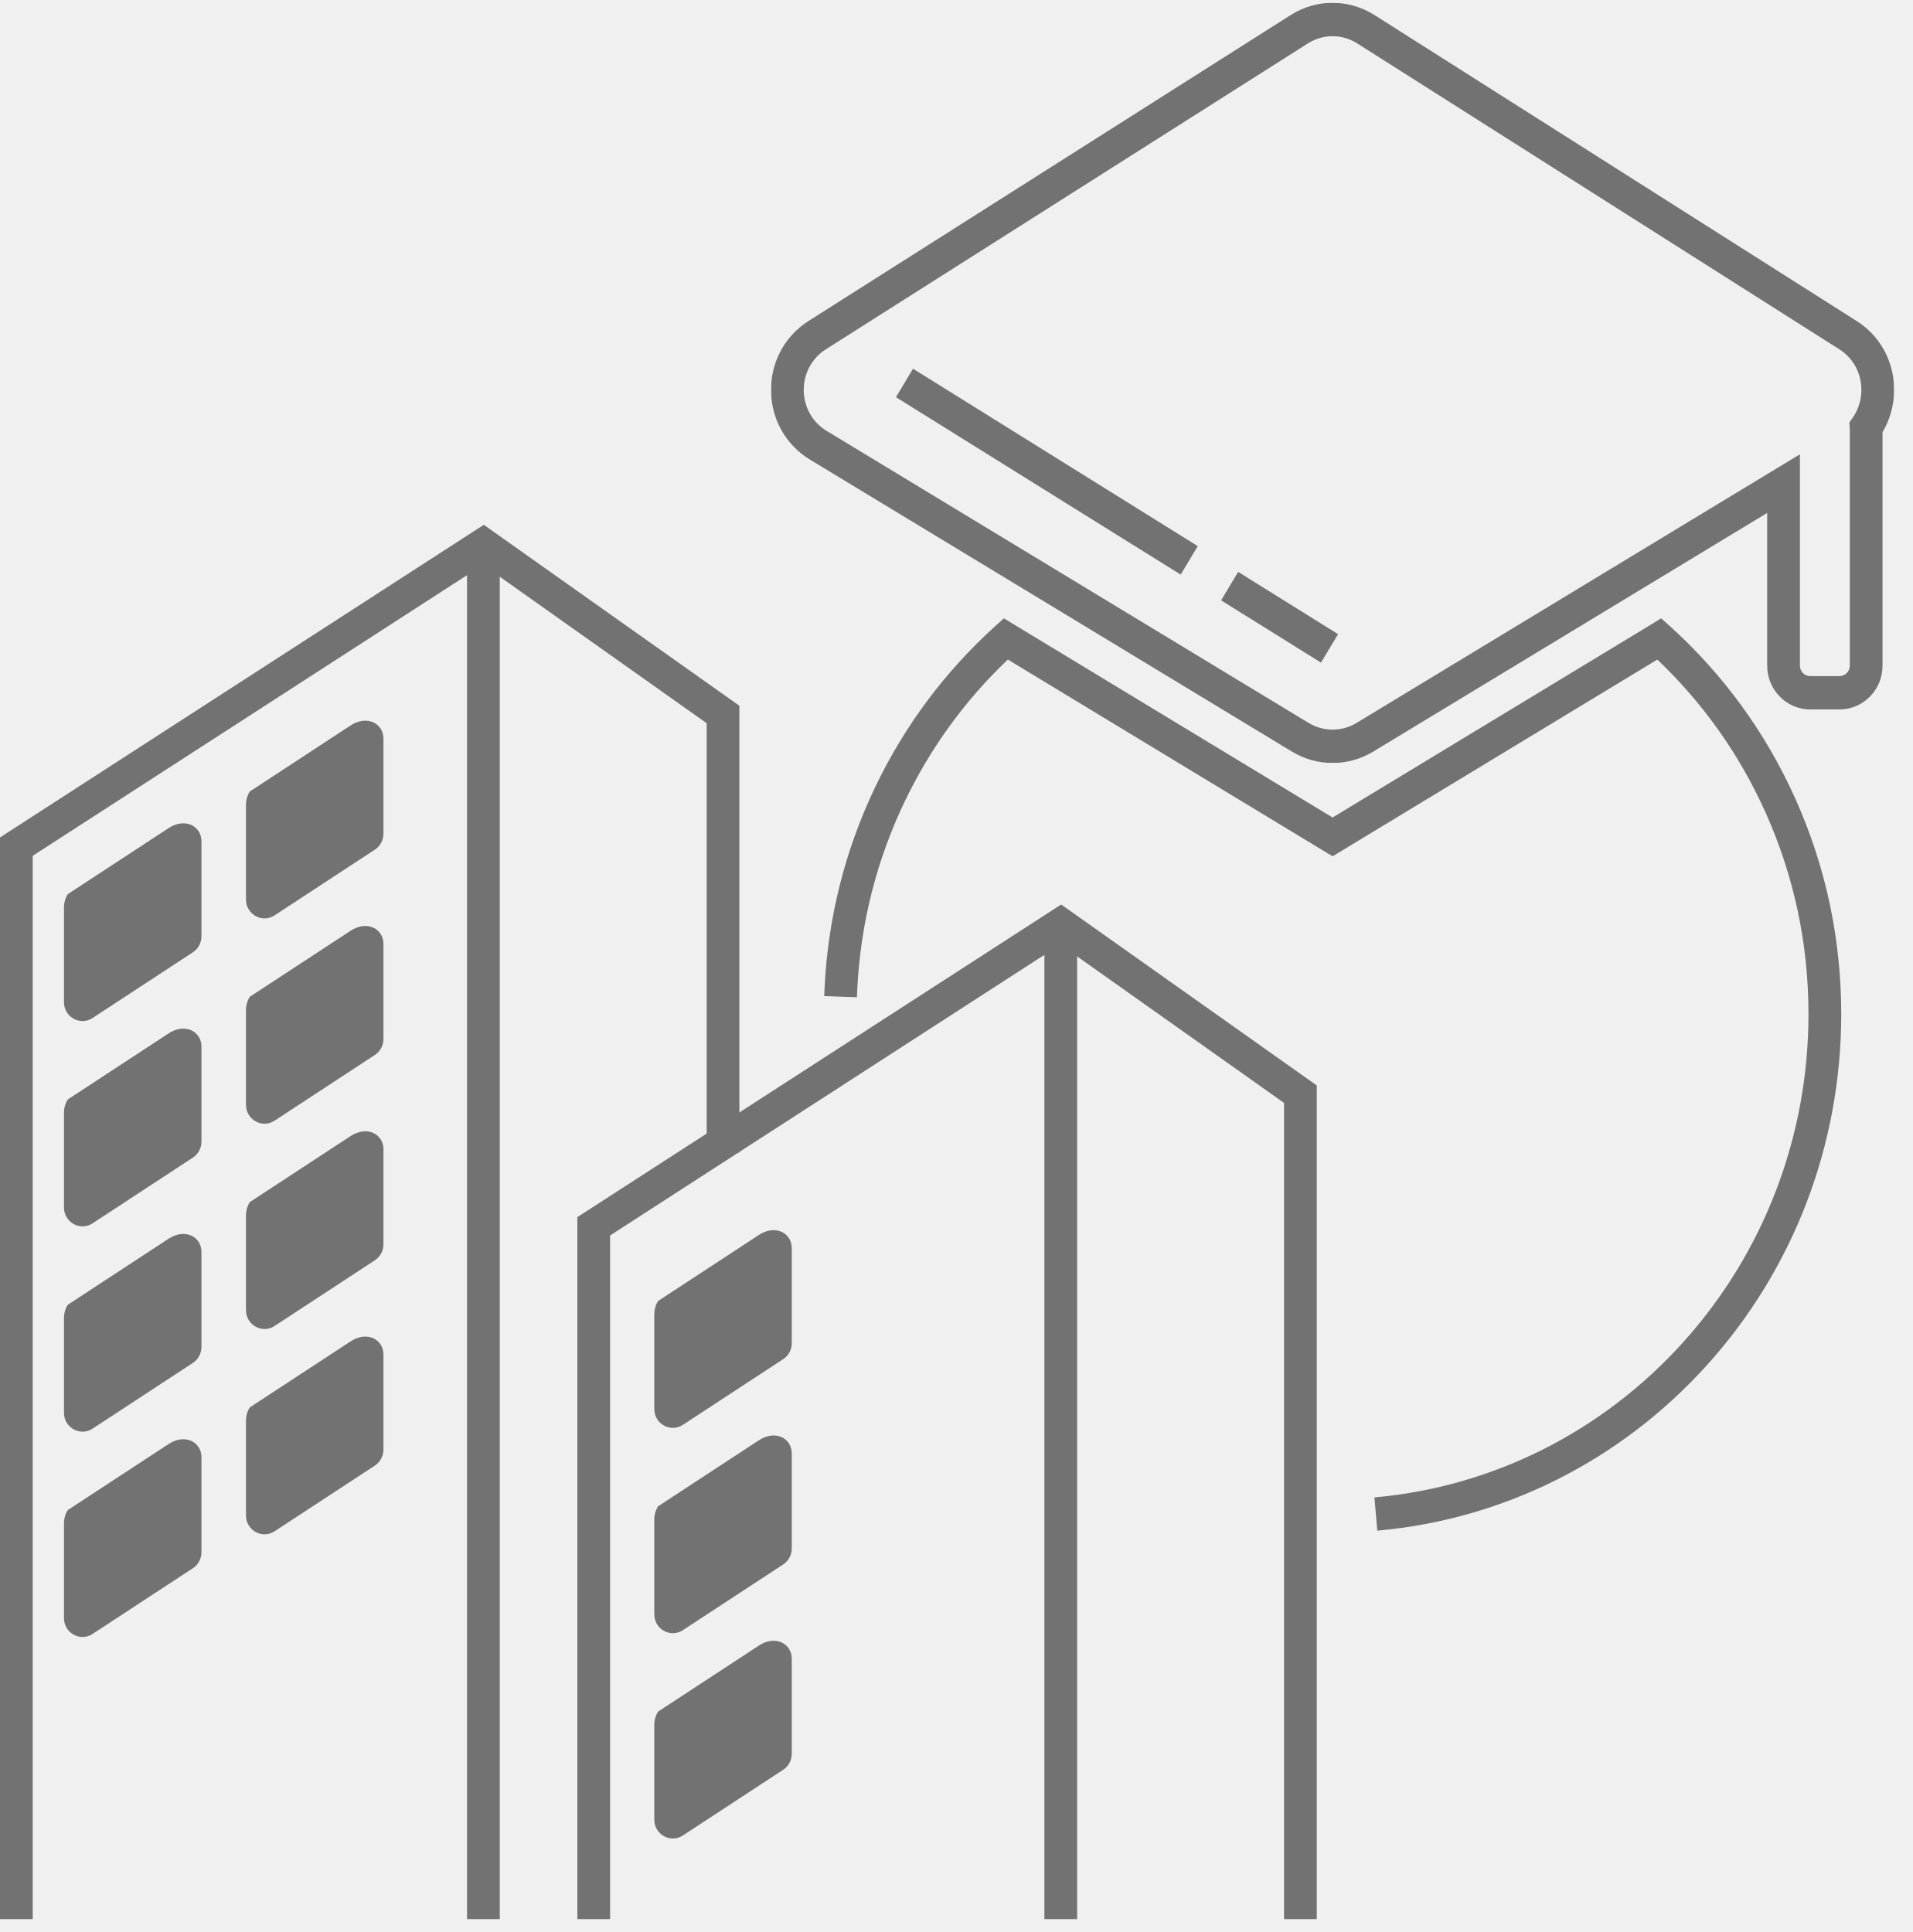
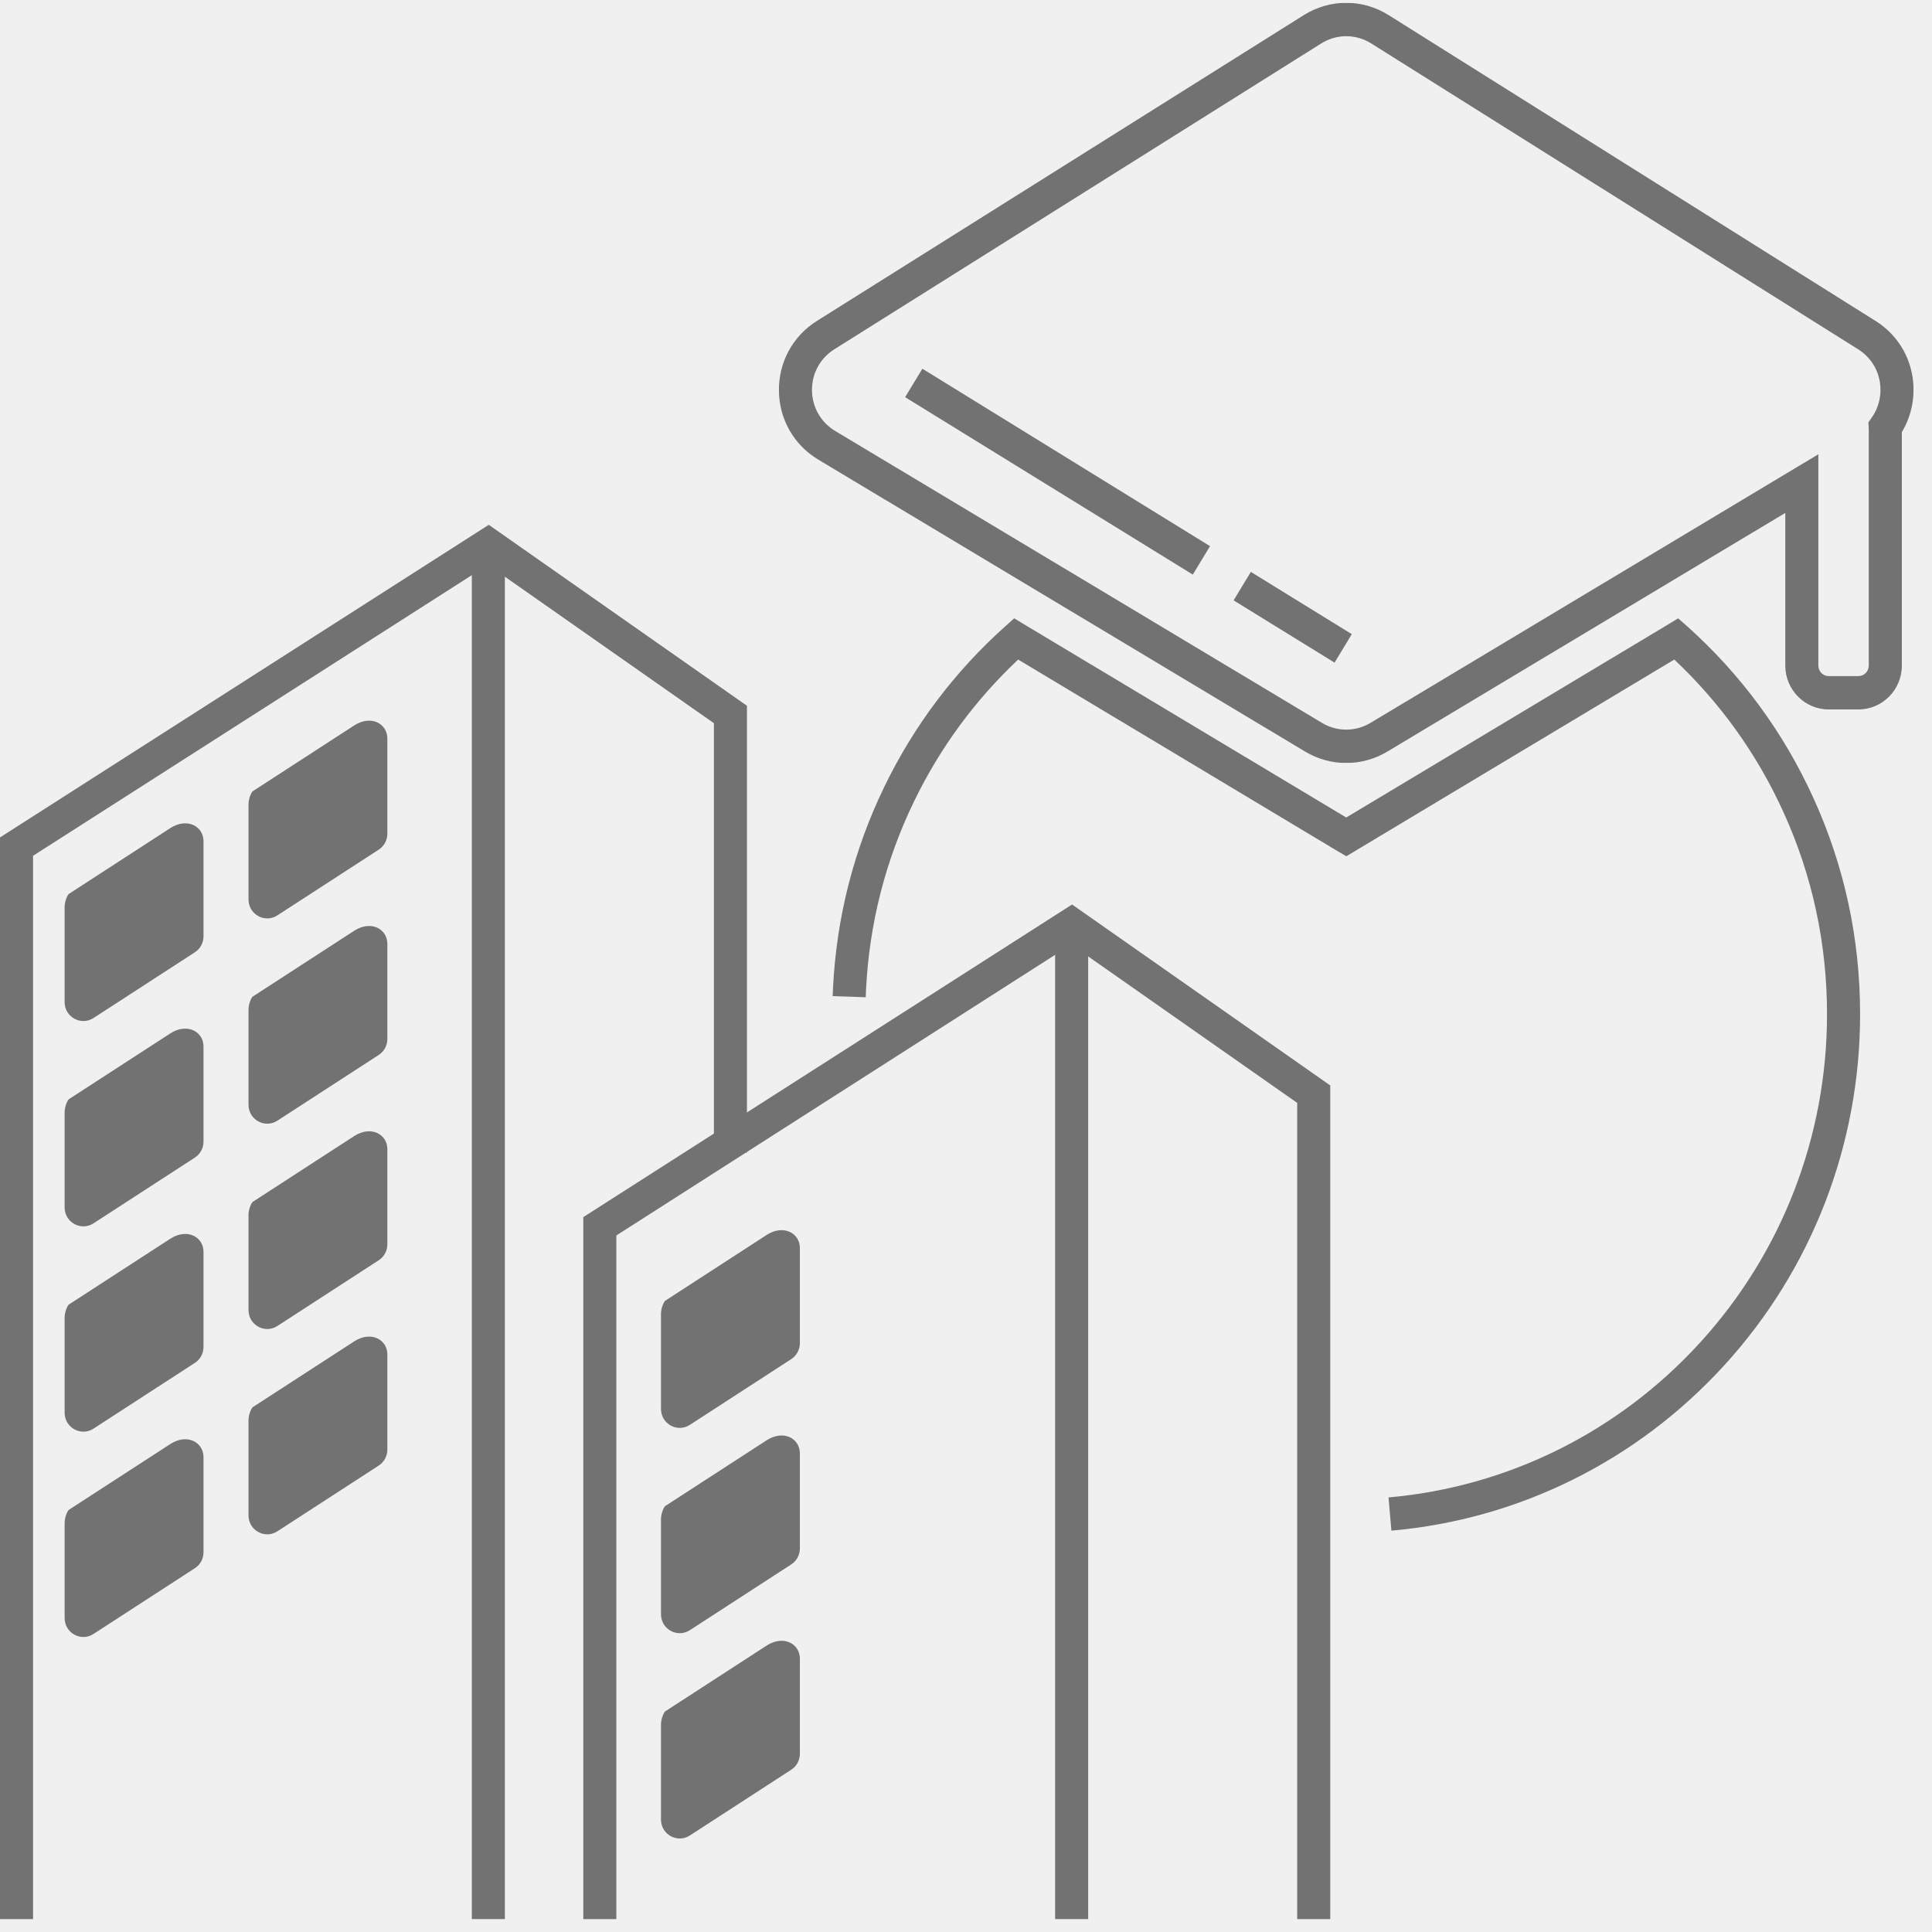
- <svg xmlns="http://www.w3.org/2000/svg" xmlns:xlink="http://www.w3.org/1999/xlink" width="96px" height="97px" viewBox="0 0 96 97" version="1.1">
+ <svg xmlns="http://www.w3.org/2000/svg" xmlns:xlink="http://www.w3.org/1999/xlink" width="80px" height="80px" viewBox="0 0 80 80" version="1.1">
  <defs>
-     <polygon id="path-1" points="0.036 0.084 56.414 0.084 56.414 38.251 0.036 38.251" />
+     <polygon id="path-1" points="0.03 0.069 47.012 0.069 47.012 31.547 0.03 31.547" />
  </defs>
  <g id="Page-1" stroke="none" stroke-width="1" fill="none" fill-rule="evenodd">
-     <g id="Artboard" transform="translate(-139, -43)">
-       <g id="产业导师-icon" transform="translate(139, 43)">
-         <polygon id="Fill-1" fill="#727272" points="0 42.045 0 96.353 1.643 96.353 1.643 42.966 24.246 28.359 35.473 36.31 35.473 57.866 37.116 57.866 37.116 35.434 24.287 26.349" />
-         <polygon id="Fill-2" fill="#727272" points="23.445 96.353 25.088 96.353 25.088 27.354 23.445 27.354" />
-         <polygon id="Fill-3" fill="#727272" points="28.983 61.108 28.983 96.353 30.626 96.353 30.626 62.029 53.229 47.422 64.456 55.373 64.456 96.353 66.1 96.353 66.1 54.497 53.27 45.412" />
-         <polygon id="Fill-4" fill="#727272" points="52.428 96.353 54.071 96.353 54.071 46.417 52.428 46.417" />
-         <g id="Group-36" transform="translate(3.176285, 0.056877)">
-           <path d="M65.962,76.793 L65.819,75.124 C71.748,74.597 77.243,71.84 81.292,67.36 C85.365,62.853 87.607,56.994 87.607,50.862 C87.607,47.32 86.878,43.905 85.441,40.712 C84.133,37.81 82.311,35.238 80.019,33.058 L63.721,42.934 L63.297,42.681 L47.416,33.058 C45.269,35.099 43.529,37.494 42.239,40.184 C40.821,43.142 40.02,46.317 39.857,49.621 C39.851,49.752 39.845,49.883 39.841,50.013 L38.199,49.955 C38.203,49.816 38.209,49.677 38.216,49.537 C38.39,46.006 39.247,42.611 40.763,39.448 C42.233,36.381 44.253,33.672 46.764,31.397 L47.218,30.987 L47.735,31.303 L63.717,40.987 L79.696,31.305 L80.209,30.988 L80.667,31.395 C83.341,33.817 85.449,36.716 86.934,40.013 C88.471,43.427 89.251,47.077 89.251,50.862 C89.251,57.416 86.853,63.678 82.5,68.494 C78.173,73.283 72.3,76.23 65.962,76.793" id="Fill-5" fill="#727272" />
-           <g id="Group-9" transform="translate(35.49153, 0)">
+     <g id="画板" transform="translate(-139, -35)">
+       <g id="产业导师-icon" transform="translate(139, 35)">
+         <polygon id="Fill-1" fill="#727272" points="0 34.676 0 79.466 1.369 79.466 1.369 35.436 20.205 23.389 29.561 29.946 29.561 47.724 30.93 47.724 30.93 29.224 20.239 21.731" />
+         <polygon id="Fill-2" fill="#727272" points="19.537 79.466 20.906 79.466 20.906 22.56 19.537 22.56" />
+         <polygon id="Fill-3" fill="#727272" points="24.153 50.398 24.153 79.466 25.522 79.466 25.522 51.158 44.357 39.111 53.714 45.668 53.714 79.466 55.083 79.466 55.083 44.946 44.392 37.453" />
+         <polygon id="Fill-4" fill="#727272" points="43.69 79.466 45.059 79.466 45.059 38.282 43.69 38.282" />
+         <g id="Group-36" transform="translate(2.646904, 0.046909)">
+           <path d="M54.968,63.334 L54.849,61.958 C59.79,61.524 64.369,59.249 67.743,55.554 C71.137,51.838 73.006,47.005 73.006,41.948 C73.006,39.027 72.399,36.21 71.2,33.577 C70.111,31.184 68.592,29.062 66.682,27.264 L53.101,35.409 L52.747,35.201 L39.513,27.264 C37.724,28.948 36.274,30.923 35.2,33.141 C34.018,35.581 33.35,38.2 33.214,40.925 C33.209,41.033 33.204,41.14 33.201,41.248 L31.832,41.2 C31.836,41.085 31.841,40.97 31.847,40.855 C31.992,37.943 32.706,35.143 33.969,32.535 C35.194,30.005 36.877,27.771 38.97,25.895 L39.348,25.556 L39.779,25.817 L53.098,33.804 L66.413,25.818 L66.841,25.557 L67.222,25.892 C69.451,27.89 71.207,30.281 72.445,33.001 C73.726,35.816 74.376,38.826 74.376,41.948 C74.376,47.353 72.378,52.518 68.75,56.49 C65.144,60.439 60.25,62.87 54.968,63.334" id="Fill-5" fill="#727272" />
+           <g id="Group-9" transform="translate(29.57627, 0)">
            <mask id="mask-2" fill="white">
              <use xlink:href="#path-1" />
            </mask>
            <g id="Clip-8" />
-             <path d="M28.226,1.761 C27.796,1.761 27.365,1.882 26.982,2.126 L2.789,17.48 C2.086,17.927 1.671,18.697 1.679,19.541 C1.688,20.385 2.118,21.147 2.83,21.578 L27.023,36.239 C27.765,36.688 28.686,36.688 29.428,36.239 L51.685,22.752 L51.685,33.363 C51.685,33.652 51.916,33.887 52.199,33.887 L53.676,33.887 C53.96,33.887 54.19,33.652 54.19,33.363 L54.19,21.481 L54.171,21.148 L54.339,20.909 C54.713,20.374 54.853,19.691 54.725,19.035 C54.597,18.386 54.22,17.834 53.663,17.48 L29.469,2.126 C29.086,1.882 28.655,1.761 28.226,1.761 M28.226,38.251 C27.519,38.251 26.814,38.06 26.184,37.678 L1.99,23.018 C0.781,22.286 0.051,20.992 0.036,19.558 C0.022,18.125 0.726,16.816 1.92,16.058 L26.114,0.704 C27.416,-0.123 29.035,-0.123 30.338,0.704 L54.531,16.058 C55.478,16.659 56.119,17.6 56.336,18.706 C56.534,19.718 56.351,20.771 55.833,21.639 L55.833,33.363 C55.833,34.576 54.865,35.562 53.676,35.562 L52.199,35.562 C51.009,35.562 50.042,34.576 50.042,33.363 L50.042,25.696 L30.267,37.678 C29.638,38.06 28.931,38.251 28.226,38.251" id="Fill-7" fill="#727272" mask="url(#mask-2)" />
+             <path d="M23.521,1.452 C23.163,1.452 22.805,1.553 22.485,1.753 L2.324,14.417 C1.738,14.785 1.392,15.42 1.399,16.116 C1.407,16.813 1.765,17.441 2.358,17.797 L22.52,29.888 C23.137,30.258 23.905,30.258 24.523,29.888 L43.071,18.764 L43.071,27.516 C43.071,27.754 43.263,27.948 43.499,27.948 L44.73,27.948 C44.966,27.948 45.158,27.754 45.158,27.516 L45.158,17.717 L45.143,17.442 L45.282,17.244 C45.594,16.803 45.711,16.24 45.604,15.699 C45.498,15.164 45.183,14.709 44.719,14.417 L24.558,1.753 C24.238,1.553 23.88,1.452 23.521,1.452 M23.521,31.547 C22.933,31.547 22.345,31.39 21.82,31.075 L1.659,18.984 C0.651,18.38 0.042,17.313 0.03,16.131 C0.018,14.948 0.605,13.869 1.6,13.244 L21.761,0.581 C22.847,-0.101 24.196,-0.101 25.281,0.581 L45.442,13.244 C46.232,13.74 46.766,14.515 46.947,15.428 C47.112,16.262 46.959,17.131 46.528,17.847 L46.528,27.516 C46.528,28.516 45.721,29.33 44.73,29.33 L43.499,29.33 C42.508,29.33 41.702,28.516 41.702,27.516 L41.702,21.192 L25.223,31.075 C24.698,31.39 24.109,31.547 23.521,31.547" id="Fill-7" fill="#727272" mask="url(#mask-2)" />
          </g>
-           <path d="M6.508,47.754 L1.47,51.055 C0.85,51.461 0.035,51.008 0.035,50.256 L0.035,45.479 C0.035,45.156 0.196,44.855 0.245,44.823 L5.283,41.522 C6.12,40.973 6.936,41.427 6.936,42.178 L6.936,46.955 C6.936,47.278 6.775,47.579 6.508,47.754" id="Fill-10" fill="#727272" />
-           <path d="M6.508,58.062 L1.47,61.363 C0.85,61.769 0.035,61.316 0.035,60.564 L0.035,55.787 C0.035,55.464 0.196,55.163 0.245,55.131 L5.283,51.83 C6.12,51.281 6.936,51.735 6.936,52.486 L6.936,57.263 C6.936,57.586 6.775,57.887 6.508,58.062" id="Fill-12" fill="#727272" />
-           <path d="M6.508,68.37 L1.47,71.671 C0.85,72.077 0.035,71.624 0.035,70.872 L0.035,66.095 C0.035,65.772 0.196,65.471 0.245,65.439 L5.283,62.138 C6.12,61.589 6.936,62.043 6.936,62.794 L6.936,67.571 C6.936,67.894 6.775,68.195 6.508,68.37" id="Fill-14" fill="#727272" />
-           <path d="M6.508,78.678 L1.47,81.979 C0.85,82.385 0.035,81.932 0.035,81.18 L0.035,76.403 C0.035,76.08 0.196,75.779 0.245,75.747 L5.283,72.446 C6.12,71.897 6.936,72.351 6.936,73.102 L6.936,77.879 C6.936,78.202 6.775,78.503 6.508,78.678" id="Fill-16" fill="#727272" />
-           <path d="M15.644,42.6 L10.607,45.901 C9.987,46.307 9.171,45.854 9.171,45.102 L9.171,40.325 C9.171,40.002 9.333,39.701 9.381,39.669 L14.419,36.368 C15.257,35.819 16.072,36.273 16.072,37.024 L16.072,41.801 C16.072,42.124 15.911,42.425 15.644,42.6" id="Fill-18" fill="#727272" />
-           <path d="M15.644,52.908 L10.607,56.209 C9.987,56.615 9.171,56.162 9.171,55.41 L9.171,50.633 C9.171,50.31 9.333,50.009 9.381,49.977 L14.419,46.676 C15.257,46.127 16.072,46.581 16.072,47.332 L16.072,52.109 C16.072,52.432 15.911,52.733 15.644,52.908" id="Fill-20" fill="#727272" />
-           <path d="M15.644,63.216 L10.607,66.517 C9.987,66.923 9.171,66.47 9.171,65.718 L9.171,60.941 C9.171,60.618 9.333,60.317 9.381,60.285 L14.419,56.984 C15.257,56.435 16.072,56.889 16.072,57.64 L16.072,62.417 C16.072,62.74 15.911,63.041 15.644,63.216" id="Fill-22" fill="#727272" />
-           <path d="M15.644,73.524 L10.607,76.825 C9.987,77.231 9.171,76.778 9.171,76.026 L9.171,71.249 C9.171,70.926 9.333,70.625 9.381,70.593 L14.419,67.292 C15.257,66.743 16.072,67.197 16.072,67.948 L16.072,72.725 C16.072,73.048 15.911,73.349 15.644,73.524" id="Fill-24" fill="#727272" />
-           <path d="M36.141,68.18 L31.103,71.481 C30.483,71.887 29.668,71.434 29.668,70.682 L29.668,65.905 C29.668,65.582 29.829,65.281 29.878,65.249 L34.916,61.948 C35.753,61.399 36.569,61.853 36.569,62.604 L36.569,67.381 C36.569,67.704 36.408,68.005 36.141,68.18" id="Fill-26" fill="#727272" />
-           <path d="M36.141,78.488 L31.103,81.789 C30.483,82.195 29.668,81.742 29.668,80.99 L29.668,76.213 C29.668,75.89 29.829,75.589 29.878,75.557 L34.916,72.256 C35.753,71.707 36.569,72.161 36.569,72.912 L36.569,77.689 C36.569,78.012 36.408,78.313 36.141,78.488" id="Fill-28" fill="#727272" />
-           <path d="M36.141,88.796 L31.103,92.097 C30.483,92.503 29.668,92.05 29.668,91.298 L29.668,86.521 C29.668,86.198 29.829,85.897 29.878,85.865 L34.916,82.564 C35.753,82.015 36.569,82.469 36.569,83.22 L36.569,87.997 C36.569,88.32 36.408,88.621 36.141,88.796" id="Fill-30" fill="#727272" />
-           <polygon id="Fill-32" fill="#727272" points="56.093 28.792 41.799 19.884 42.656 18.455 56.95 27.363" />
-           <polygon id="Fill-34" fill="#727272" points="63.136 33.211 58.121 30.085 58.978 28.656 63.993 31.782" />
+           <path d="M5.423,39.385 L1.225,42.107 C0.709,42.442 0.029,42.068 0.029,41.449 L0.029,37.509 C0.029,37.242 0.164,36.994 0.204,36.968 L4.402,34.245 C5.1,33.792 5.78,34.166 5.78,34.786 L5.78,38.726 C5.78,38.992 5.646,39.24 5.423,39.385" id="Fill-10" fill="#727272" />
+           <path d="M5.423,47.886 L1.225,50.609 C0.709,50.944 0.029,50.57 0.029,49.95 L0.029,46.01 C0.029,45.744 0.164,45.496 0.204,45.469 L4.402,42.746 C5.1,42.294 5.78,42.668 5.78,43.287 L5.78,47.227 C5.78,47.494 5.646,47.742 5.423,47.886" id="Fill-12" fill="#727272" />
+           <path d="M5.423,56.387 L1.225,59.11 C0.709,59.445 0.029,59.071 0.029,58.451 L0.029,54.512 C0.029,54.245 0.164,53.997 0.204,53.971 L4.402,51.248 C5.1,50.795 5.78,51.169 5.78,51.789 L5.78,55.729 C5.78,55.995 5.646,56.243 5.423,56.387" id="Fill-14" fill="#727272" />
+           <path d="M5.423,64.889 L1.225,67.612 C0.709,67.947 0.029,67.573 0.029,66.953 L0.029,63.013 C0.029,62.747 0.164,62.498 0.204,62.472 L4.402,59.749 C5.1,59.297 5.78,59.671 5.78,60.29 L5.78,64.23 C5.78,64.497 5.646,64.745 5.423,64.889" id="Fill-16" fill="#727272" />
+           <path d="M13.037,35.134 L8.839,37.857 C8.322,38.192 7.643,37.817 7.643,37.198 L7.643,33.258 C7.643,32.992 7.777,32.743 7.818,32.717 L12.016,29.994 C12.714,29.541 13.393,29.916 13.393,30.535 L13.393,34.475 C13.393,34.741 13.259,34.99 13.037,35.134" id="Fill-18" fill="#727272" />
+           <path d="M13.037,43.635 L8.839,46.358 C8.322,46.693 7.643,46.319 7.643,45.699 L7.643,41.759 C7.643,41.493 7.777,41.245 7.818,41.219 L12.016,38.496 C12.714,38.043 13.393,38.417 13.393,39.037 L13.393,42.976 C13.393,43.243 13.259,43.491 13.037,43.635" id="Fill-20" fill="#727272" />
+           <path d="M13.037,52.137 L8.839,54.859 C8.322,55.195 7.643,54.82 7.643,54.201 L7.643,50.261 C7.643,49.994 7.777,49.746 7.818,49.72 L12.016,46.997 C12.714,46.544 13.393,46.919 13.393,47.538 L13.393,51.478 C13.393,51.744 13.259,51.993 13.037,52.137" id="Fill-22" fill="#727272" />
+           <path d="M13.037,60.638 L8.839,63.361 C8.322,63.696 7.643,63.322 7.643,62.702 L7.643,58.762 C7.643,58.496 7.777,58.248 7.818,58.221 L12.016,55.499 C12.714,55.046 13.393,55.42 13.393,56.04 L13.393,59.979 C13.393,60.246 13.259,60.494 13.037,60.638" id="Fill-24" fill="#727272" />
+           <path d="M30.117,56.231 L25.919,58.954 C25.403,59.289 24.723,58.914 24.723,58.295 L24.723,54.355 C24.723,54.088 24.858,53.84 24.898,53.814 L29.096,51.091 C29.795,50.638 30.474,51.013 30.474,51.632 L30.474,55.572 C30.474,55.838 30.34,56.087 30.117,56.231" id="Fill-26" fill="#727272" />
+           <path d="M30.117,64.732 L25.919,67.455 C25.403,67.79 24.723,67.416 24.723,66.796 L24.723,62.856 C24.723,62.59 24.858,62.342 24.898,62.315 L29.096,59.593 C29.795,59.14 30.474,59.514 30.474,60.134 L30.474,64.073 C30.474,64.34 30.34,64.588 30.117,64.732" id="Fill-28" fill="#727272" />
+           <path d="M30.117,73.234 L25.919,75.956 C25.403,76.291 24.723,75.917 24.723,75.298 L24.723,71.358 C24.723,71.091 24.858,70.843 24.898,70.817 L29.096,68.094 C29.795,67.641 30.474,68.015 30.474,68.635 L30.474,72.575 C30.474,72.841 30.34,73.09 30.117,73.234" id="Fill-30" fill="#727272" />
+           <polygon id="Fill-32" fill="#727272" points="46.744 23.746 34.832 16.399 35.547 15.221 47.458 22.568" />
+           <polygon id="Fill-34" fill="#727272" points="52.614 27.391 48.434 24.813 49.148 23.634 53.328 26.212" />
        </g>
      </g>
    </g>
  </g>
</svg>
